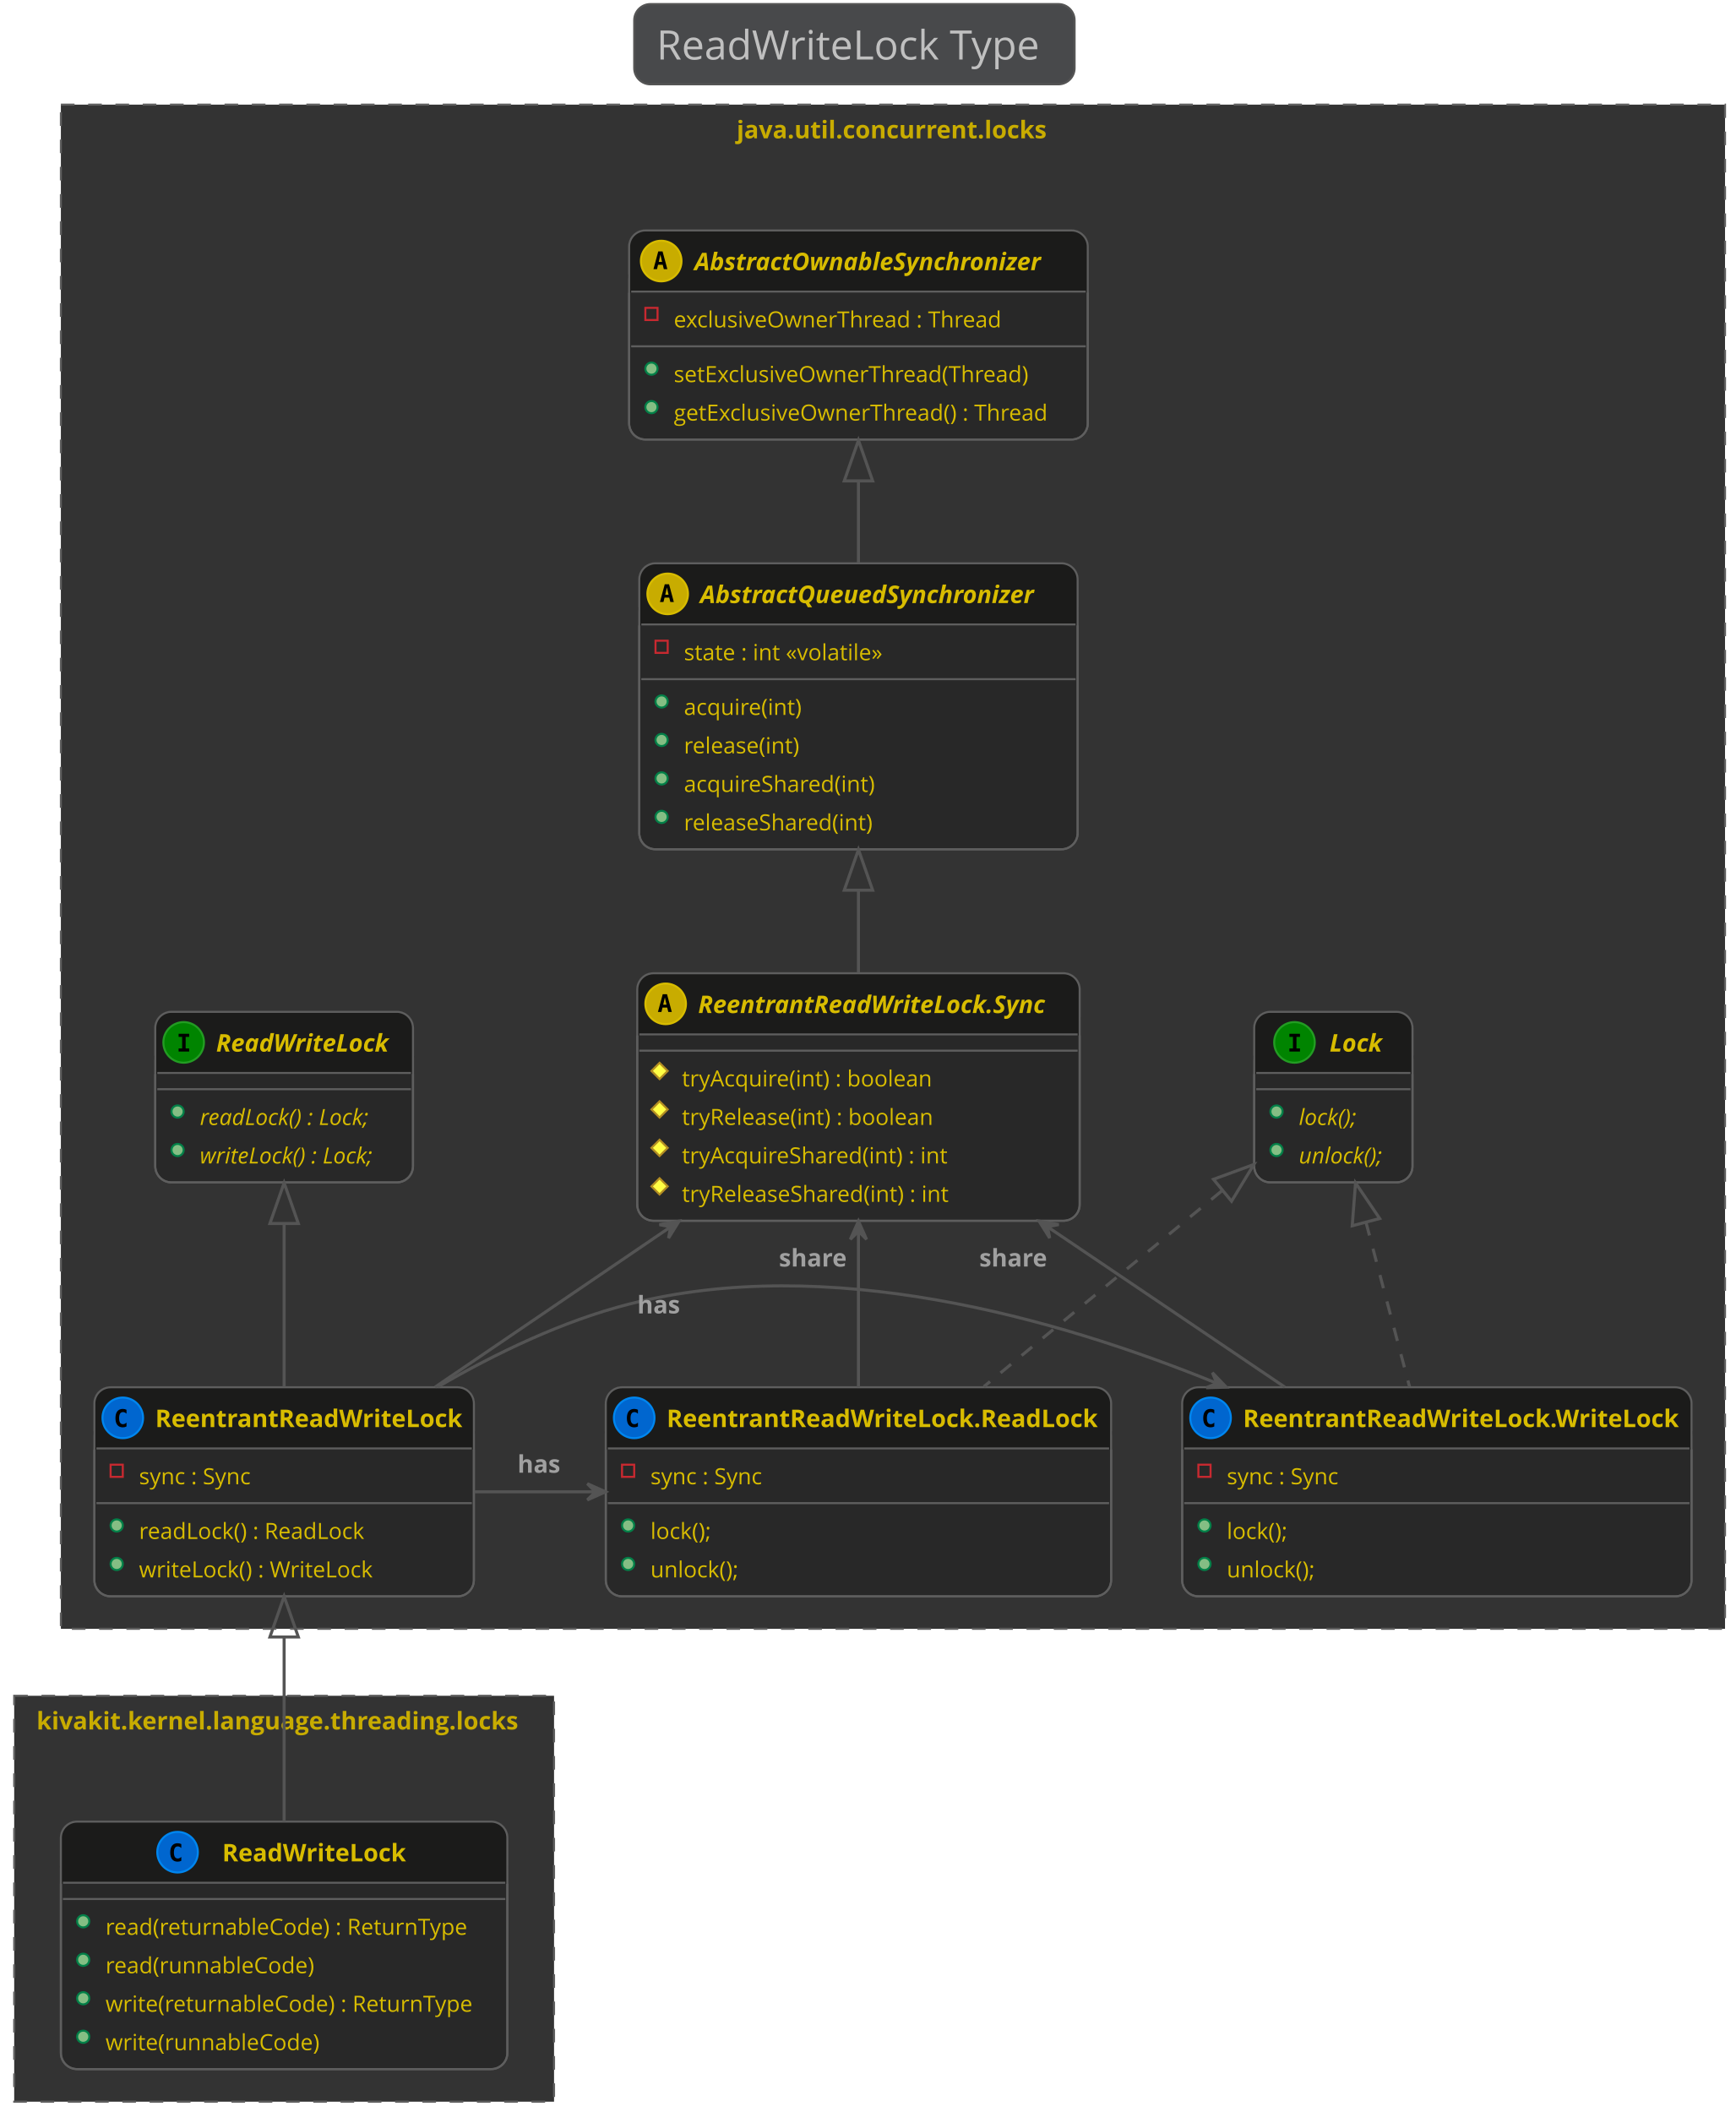
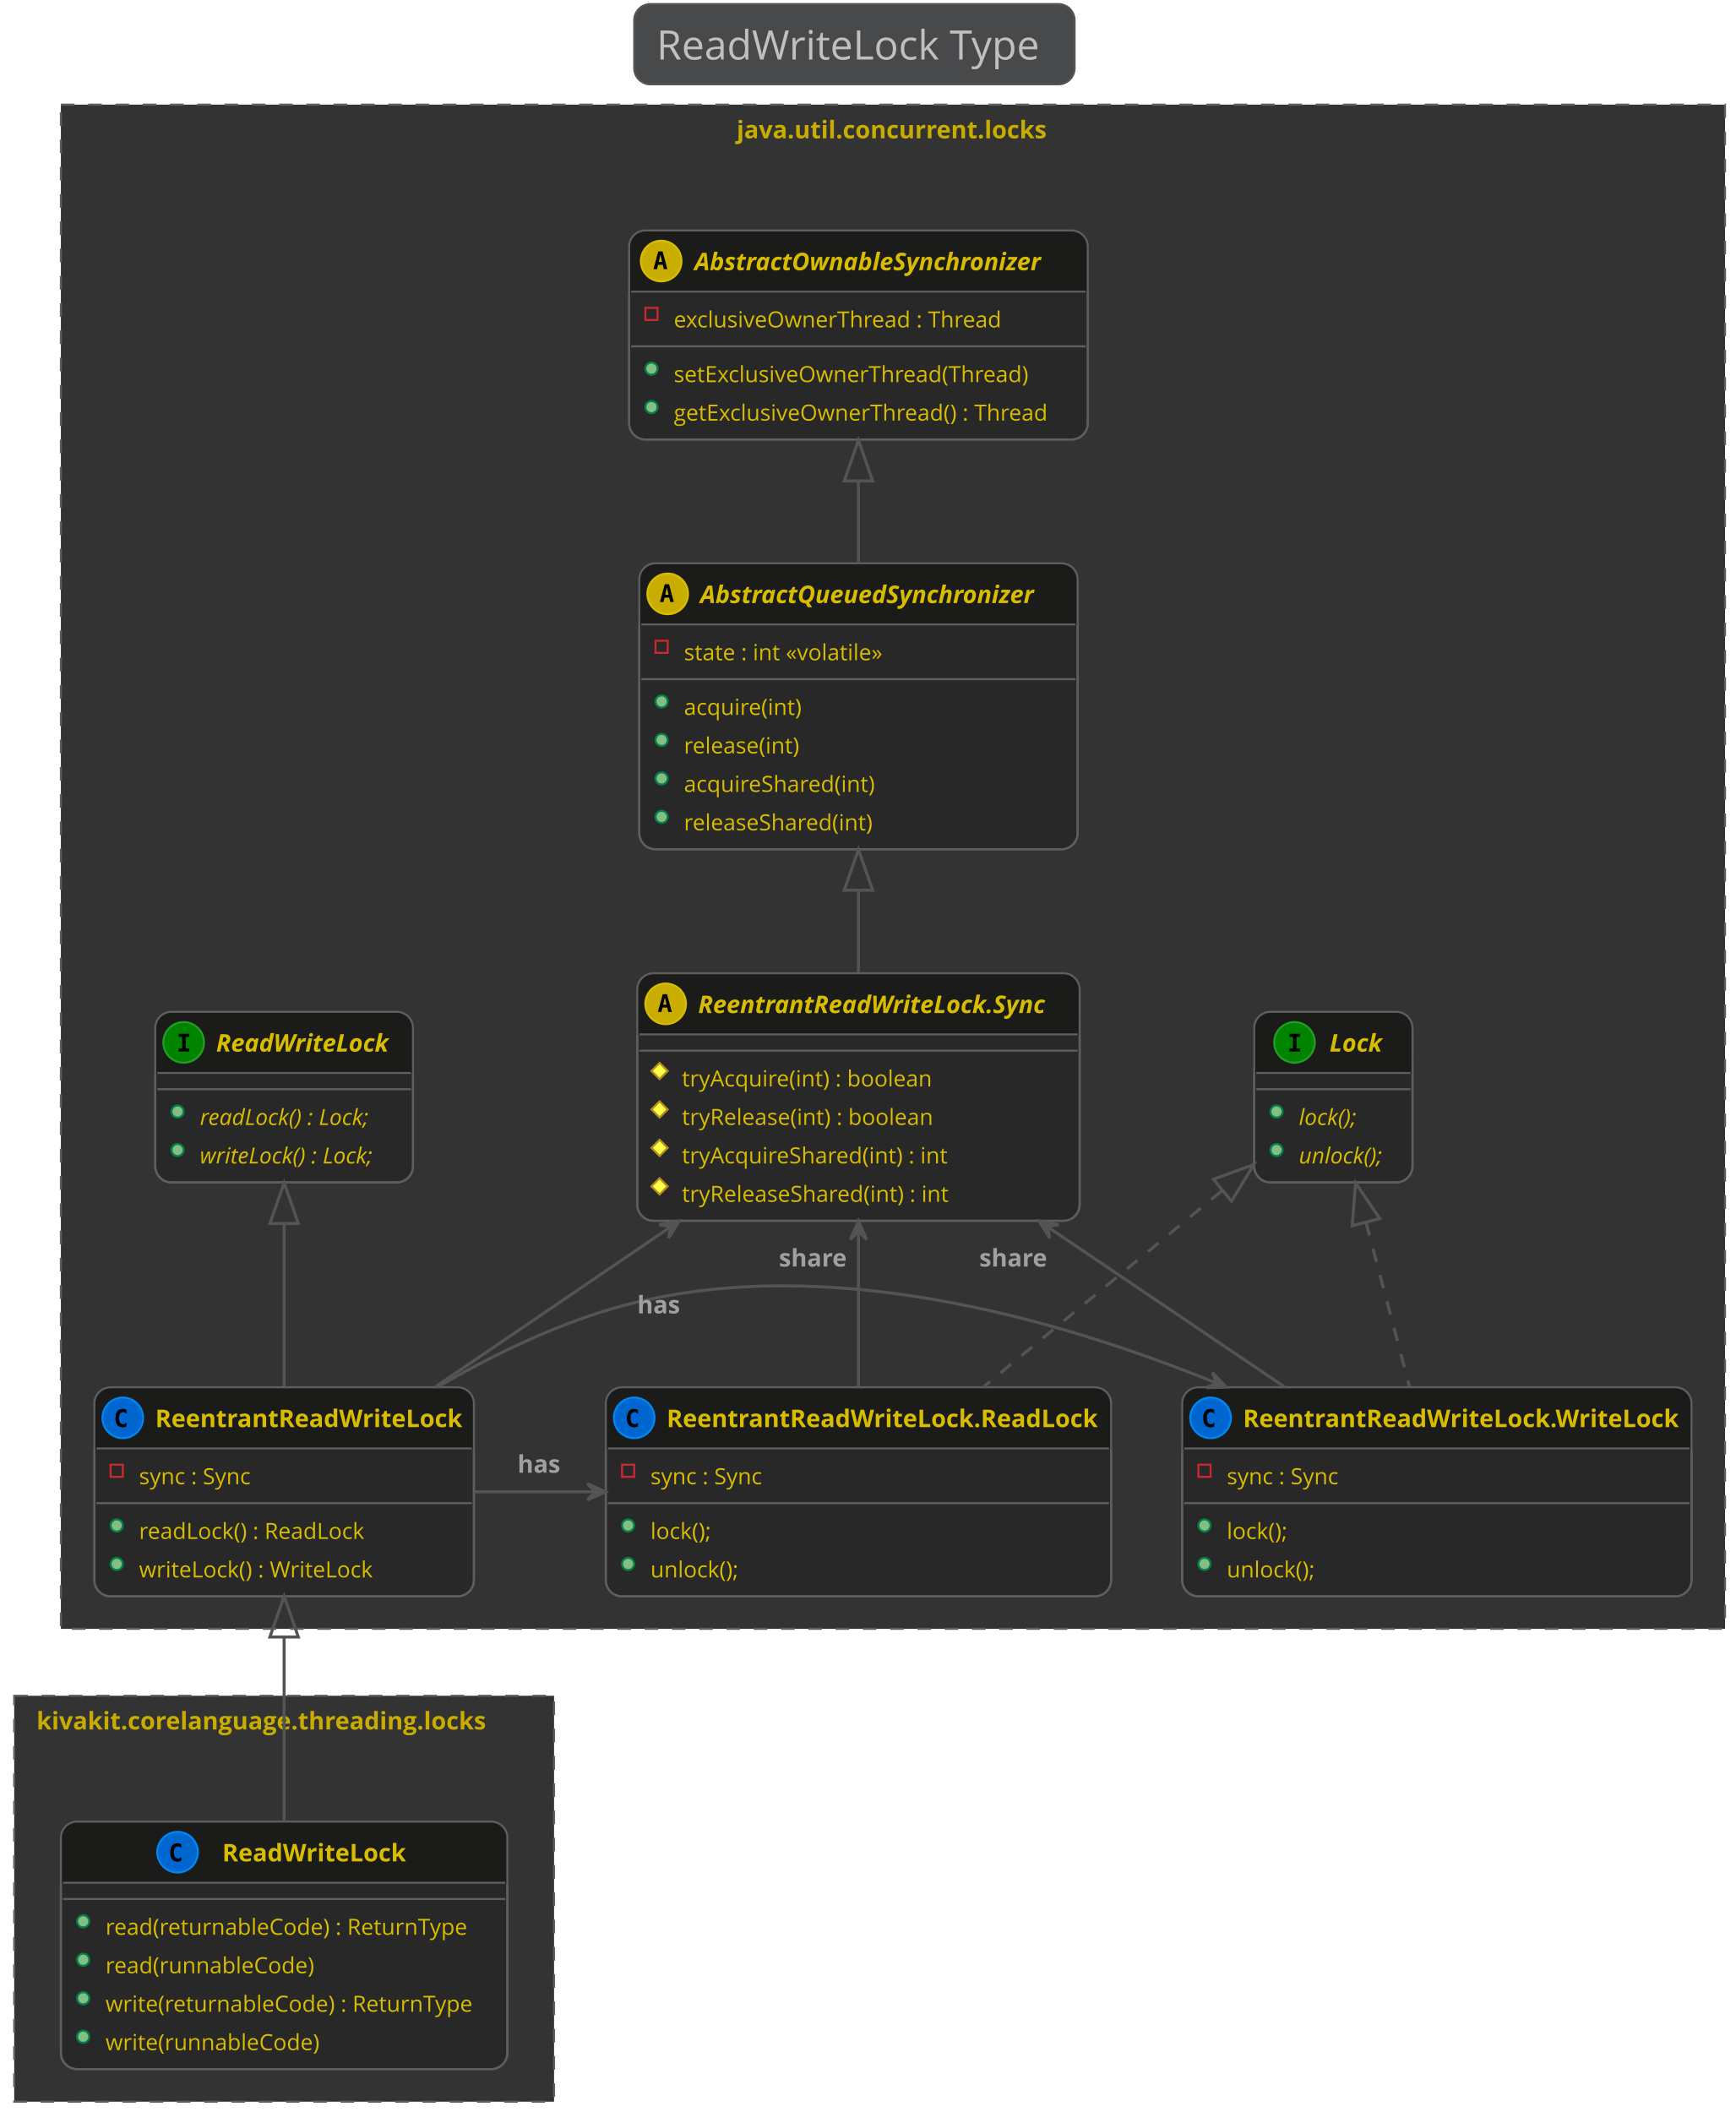
<svg xmlns="http://www.w3.org/2000/svg" contentScriptType="application/ecmascript" contentStyleType="text/css" height="1084.375px" preserveAspectRatio="none" style="width:891px;height:1084px;background:#333333;" version="1.1" viewBox="0 0 891 1084" width="891.667px" zoomAndPan="magnify">
  <defs />
  <g>
    <rect fill="#48494B" height="41.203" rx="8.333" ry="8.333" style="stroke:#545454;stroke-width:1.042;" width="226.042" x="325.521" y="2.083" />
    <text fill="#C0C0C0" font-family="Open Sans,Avenir,Nunito,Arial,Helvetica,SansSerif" font-size="20.833" lengthAdjust="spacing" textLength="203.125" x="336.979" y="30.558">ReadWriteLock Type</text>
    <rect fill="#333333" height="782.292" style="stroke:#5E5E5E;stroke-width:1.042;stroke-dasharray:7.0,7.0;" width="854.167" x="31.25" y="53.703" />
    <text fill="#C8AC00" font-family="Open Sans,Avenir,Nunito,Arial,Helvetica,SansSerif" font-size="12.5" font-weight="bold" lengthAdjust="spacing" textLength="160.417" x="378.125" y="70.996">java.util.concurrent.locks</text>
    <rect fill="#333333" height="208.333" style="stroke:#5E5E5E;stroke-width:1.042;stroke-dasharray:7.0,7.0;" width="277.083" x="7.292" y="870.37" />
-     <text fill="#C8AC00" font-family="Open Sans,Avenir,Nunito,Arial,Helvetica,SansSerif" font-size="12.5" font-weight="bold" lengthAdjust="spacing" textLength="254.167" x="18.75" y="887.663">kivakit.kernel.language.threading.locks</text>
+     <text fill="#C8AC00" font-family="Open Sans,Avenir,Nunito,Arial,Helvetica,SansSerif" font-size="12.5" font-weight="bold" lengthAdjust="spacing" textLength="254.167" x="18.75" y="887.663">kivakit.corelanguage.threading.locks</text>
    <rect codeLine="8" fill="#282828" height="107.29" id="AbstractOwnableSynchronizer" rx="8.333" ry="8.333" style="stroke:#5E5E5E;stroke-width:1.042;" width="235.417" x="322.917" y="118.286" />
    <rect fill="#1B1B1A" height="31.388" rx="8.333" ry="8.333" style="stroke:#1B1B1A;stroke-width:1.042;" width="235.417" x="322.917" y="118.286" />
    <rect fill="#1B1B1A" height="8.333" style="stroke:#1B1B1A;stroke-width:1.042;" width="235.417" x="322.917" y="141.341" />
    <rect codeLine="8" fill="none" height="107.29" id="AbstractOwnableSynchronizer" rx="8.333" ry="8.333" style="stroke:#5E5E5E;stroke-width:1.042;" width="235.417" x="322.917" y="118.286" />
    <ellipse cx="339.375" cy="133.98" fill="#C8AC00" rx="10.417" ry="10.417" style="stroke:#D8BC00;stroke-width:1.042;" />
    <path d="M338.968,130.682 L338.12,134.412 L339.823,134.412 Z M337.87,129.034 L340.073,129.034 L342.533,138.147 L340.732,138.147 L340.171,135.895 L337.76,135.895 L337.21,138.147 L335.41,138.147 Z " fill="#000000" />
    <text fill="#D8BC00" font-family="Open Sans,Avenir,Nunito,Arial,Helvetica,SansSerif" font-size="12.5" font-style="italic" font-weight="bold" lengthAdjust="spacing" textLength="193.75" x="356.458" y="138.704">AbstractOwnableSynchronizer</text>
    <line style="stroke:#5E5E5E;stroke-width:1.042;" x1="323.958" x2="557.292" y1="149.674" y2="149.674" />
    <rect fill="none" height="6.25" style="stroke:#C82930;stroke-width:1.042;" width="6.25" x="331.25" y="158.008" />
    <text fill="#D8BC00" font-family="Open Sans,Avenir,Nunito,Arial,Helvetica,SansSerif" font-size="11.458" lengthAdjust="spacing" textLength="177.083" x="345.833" y="168.044">exclusiveOwnerThread : Thread</text>
    <line style="stroke:#5E5E5E;stroke-width:1.042;" x1="323.958" x2="557.292" y1="177.753" y2="177.753" />
    <ellipse cx="334.375" cy="189.211" fill="#84BE84" rx="3.125" ry="3.125" style="stroke:#038048;stroke-width:1.042;" />
    <text fill="#D8BC00" font-family="Open Sans,Avenir,Nunito,Arial,Helvetica,SansSerif" font-size="11.458" lengthAdjust="spacing" textLength="192.708" x="345.833" y="196.122">setExclusiveOwnerThread(Thread)</text>
    <ellipse cx="334.375" cy="208.956" fill="#84BE84" rx="3.125" ry="3.125" style="stroke:#038048;stroke-width:1.042;" />
    <text fill="#D8BC00" font-family="Open Sans,Avenir,Nunito,Arial,Helvetica,SansSerif" font-size="11.458" lengthAdjust="spacing" textLength="203.125" x="345.833" y="215.867">getExclusiveOwnerThread() : Thread</text>
    <rect codeLine="14" fill="#282828" height="146.779" id="AbstractQueuedSynchronizer" rx="8.333" ry="8.333" style="stroke:#5E5E5E;stroke-width:1.042;" width="225" x="328.125" y="289.12" />
    <rect fill="#1B1B1A" height="31.388" rx="8.333" ry="8.333" style="stroke:#1B1B1A;stroke-width:1.042;" width="225" x="328.125" y="289.12" />
    <rect fill="#1B1B1A" height="8.333" style="stroke:#1B1B1A;stroke-width:1.042;" width="225" x="328.125" y="312.175" />
    <rect codeLine="14" fill="none" height="146.779" id="AbstractQueuedSynchronizer" rx="8.333" ry="8.333" style="stroke:#5E5E5E;stroke-width:1.042;" width="225" x="328.125" y="289.12" />
    <ellipse cx="342.708" cy="304.814" fill="#C8AC00" rx="10.417" ry="10.417" style="stroke:#D8BC00;stroke-width:1.042;" />
    <path d="M342.301,301.516 L341.453,305.245 L343.156,305.245 Z M341.203,299.868 L343.406,299.868 L345.866,308.98 L344.065,308.98 L343.504,306.728 L341.093,306.728 L340.544,308.98 L338.743,308.98 Z " fill="#000000" />
    <text fill="#D8BC00" font-family="Open Sans,Avenir,Nunito,Arial,Helvetica,SansSerif" font-size="12.5" font-style="italic" font-weight="bold" lengthAdjust="spacing" textLength="187.5" x="359.375" y="309.538">AbstractQueuedSynchronizer</text>
    <line style="stroke:#5E5E5E;stroke-width:1.042;" x1="329.167" x2="552.083" y1="320.508" y2="320.508" />
    <rect fill="none" height="6.25" style="stroke:#C82930;stroke-width:1.042;" width="6.25" x="336.458" y="328.841" />
    <text fill="#D8BC00" font-family="Open Sans,Avenir,Nunito,Arial,Helvetica,SansSerif" font-size="11.458" lengthAdjust="spacing" textLength="106.25" x="351.042" y="338.877">state : int «volatile»</text>
    <line style="stroke:#5E5E5E;stroke-width:1.042;" x1="329.167" x2="552.083" y1="348.586" y2="348.586" />
    <ellipse cx="339.583" cy="360.044" fill="#84BE84" rx="3.125" ry="3.125" style="stroke:#038048;stroke-width:1.042;" />
    <text fill="#D8BC00" font-family="Open Sans,Avenir,Nunito,Arial,Helvetica,SansSerif" font-size="11.458" lengthAdjust="spacing" textLength="64.583" x="351.042" y="366.956">acquire(int)</text>
    <ellipse cx="339.583" cy="379.789" fill="#84BE84" rx="3.125" ry="3.125" style="stroke:#038048;stroke-width:1.042;" />
    <text fill="#D8BC00" font-family="Open Sans,Avenir,Nunito,Arial,Helvetica,SansSerif" font-size="11.458" lengthAdjust="spacing" textLength="62.5" x="351.042" y="386.7">release(int)</text>
    <ellipse cx="339.583" cy="399.534" fill="#84BE84" rx="3.125" ry="3.125" style="stroke:#038048;stroke-width:1.042;" />
    <text fill="#D8BC00" font-family="Open Sans,Avenir,Nunito,Arial,Helvetica,SansSerif" font-size="11.458" lengthAdjust="spacing" textLength="103.125" x="351.042" y="406.445">acquireShared(int)</text>
    <ellipse cx="339.583" cy="419.279" fill="#84BE84" rx="3.125" ry="3.125" style="stroke:#038048;stroke-width:1.042;" />
    <text fill="#D8BC00" font-family="Open Sans,Avenir,Nunito,Arial,Helvetica,SansSerif" font-size="11.458" lengthAdjust="spacing" textLength="101.042" x="351.042" y="426.19">releaseShared(int)</text>
    <rect codeLine="24" fill="#282828" height="87.545" id="Lock" rx="8.333" ry="8.333" style="stroke:#5E5E5E;stroke-width:1.042;" width="81.25" x="643.75" y="519.328" />
    <rect fill="#1B1B1A" height="31.388" rx="8.333" ry="8.333" style="stroke:#1B1B1A;stroke-width:1.042;" width="81.25" x="643.75" y="519.328" />
    <rect fill="#1B1B1A" height="8.333" style="stroke:#1B1B1A;stroke-width:1.042;" width="81.25" x="643.75" y="542.383" />
    <rect codeLine="24" fill="none" height="87.545" id="Lock" rx="8.333" ry="8.333" style="stroke:#5E5E5E;stroke-width:1.042;" width="81.25" x="643.75" y="519.328" />
    <ellipse cx="664.427" cy="535.022" fill="#008400" rx="10.417" ry="10.417" style="stroke:#239C23;stroke-width:1.042;" />
    <path d="M661.831,532.184 L661.831,530.597 L667.257,530.597 L667.257,532.184 L665.444,532.184 L665.444,538.123 L667.257,538.123 L667.257,539.71 L661.831,539.71 L661.831,538.123 L663.644,538.123 L663.644,532.184 Z " fill="#000000" />
    <text fill="#D8BC00" font-family="Open Sans,Avenir,Nunito,Arial,Helvetica,SansSerif" font-size="12.5" font-style="italic" font-weight="bold" lengthAdjust="spacing" textLength="30.208" x="682.448" y="539.746">Lock</text>
    <line style="stroke:#5E5E5E;stroke-width:1.042;" x1="644.792" x2="723.958" y1="550.716" y2="550.716" />
    <line style="stroke:#5E5E5E;stroke-width:1.042;" x1="644.792" x2="723.958" y1="559.049" y2="559.049" />
    <ellipse cx="655.208" cy="570.508" fill="#84BE84" rx="3.125" ry="3.125" style="stroke:#038048;stroke-width:1.042;" />
    <text fill="#D8BC00" font-family="Open Sans,Avenir,Nunito,Arial,Helvetica,SansSerif" font-size="11.458" font-style="italic" lengthAdjust="spacing" textLength="34.375" x="666.667" y="577.419">lock();</text>
    <ellipse cx="655.208" cy="590.253" fill="#84BE84" rx="3.125" ry="3.125" style="stroke:#038048;stroke-width:1.042;" />
    <text fill="#D8BC00" font-family="Open Sans,Avenir,Nunito,Arial,Helvetica,SansSerif" font-size="11.458" font-style="italic" lengthAdjust="spacing" textLength="48.958" x="666.667" y="597.164">unlock();</text>
    <rect codeLine="29" fill="#282828" height="127.034" id="Sync" rx="8.333" ry="8.333" style="stroke:#5E5E5E;stroke-width:1.042;" width="227.083" x="327.083" y="499.536" />
    <rect fill="#1B1B1A" height="31.388" rx="8.333" ry="8.333" style="stroke:#1B1B1A;stroke-width:1.042;" width="227.083" x="327.083" y="499.536" />
    <rect fill="#1B1B1A" height="8.333" style="stroke:#1B1B1A;stroke-width:1.042;" width="227.083" x="327.083" y="522.591" />
    <rect codeLine="29" fill="none" height="127.034" id="Sync" rx="8.333" ry="8.333" style="stroke:#5E5E5E;stroke-width:1.042;" width="227.083" x="327.083" y="499.536" />
    <ellipse cx="341.667" cy="515.23" fill="#C8AC00" rx="10.417" ry="10.417" style="stroke:#D8BC00;stroke-width:1.042;" />
    <path d="M341.26,511.932 L340.411,515.662 L342.114,515.662 Z M340.161,510.284 L342.365,510.284 L344.824,519.397 L343.024,519.397 L342.462,517.145 L340.051,517.145 L339.502,519.397 L337.701,519.397 Z " fill="#000000" />
    <text fill="#D8BC00" font-family="Open Sans,Avenir,Nunito,Arial,Helvetica,SansSerif" font-size="12.5" font-style="italic" font-weight="bold" lengthAdjust="spacing" textLength="189.583" x="358.333" y="519.954">ReentrantReadWriteLock.Sync</text>
    <line style="stroke:#5E5E5E;stroke-width:1.042;" x1="328.125" x2="553.125" y1="530.924" y2="530.924" />
    <line style="stroke:#5E5E5E;stroke-width:1.042;" x1="328.125" x2="553.125" y1="539.258" y2="539.258" />
    <polygon fill="#FFFF44" points="338.542,545.508,342.708,549.674,338.542,553.841,334.375,549.674" style="stroke:#B38D22;stroke-width:1.042;" />
    <text fill="#D8BC00" font-family="Open Sans,Avenir,Nunito,Arial,Helvetica,SansSerif" font-size="11.458" lengthAdjust="spacing" textLength="136.458" x="350" y="557.627">tryAcquire(int) : boolean</text>
    <polygon fill="#FFFF44" points="338.542,565.253,342.708,569.419,338.542,573.586,334.375,569.419" style="stroke:#B38D22;stroke-width:1.042;" />
    <text fill="#D8BC00" font-family="Open Sans,Avenir,Nunito,Arial,Helvetica,SansSerif" font-size="11.458" lengthAdjust="spacing" textLength="134.375" x="350" y="577.372">tryRelease(int) : boolean</text>
    <polygon fill="#FFFF44" points="338.542,584.998,342.708,589.164,338.542,593.331,334.375,589.164" style="stroke:#B38D22;stroke-width:1.042;" />
    <text fill="#D8BC00" font-family="Open Sans,Avenir,Nunito,Arial,Helvetica,SansSerif" font-size="11.458" lengthAdjust="spacing" textLength="144.792" x="350" y="597.117">tryAcquireShared(int) : int</text>
    <polygon fill="#FFFF44" points="338.542,604.742,342.708,608.909,338.542,613.076,334.375,608.909" style="stroke:#B38D22;stroke-width:1.042;" />
    <text fill="#D8BC00" font-family="Open Sans,Avenir,Nunito,Arial,Helvetica,SansSerif" font-size="11.458" lengthAdjust="spacing" textLength="142.708" x="350" y="616.862">tryReleaseShared(int) : int</text>
    <rect codeLine="36" fill="#282828" height="107.29" id="ReadLock" rx="8.333" ry="8.333" style="stroke:#5E5E5E;stroke-width:1.042;" width="259.375" x="310.938" y="712.036" />
    <rect fill="#1B1B1A" height="31.388" rx="8.333" ry="8.333" style="stroke:#1B1B1A;stroke-width:1.042;" width="259.375" x="310.938" y="712.036" />
    <rect fill="#1B1B1A" height="8.333" style="stroke:#1B1B1A;stroke-width:1.042;" width="259.375" x="310.938" y="735.091" />
    <rect codeLine="36" fill="none" height="107.29" id="ReadLock" rx="8.333" ry="8.333" style="stroke:#5E5E5E;stroke-width:1.042;" width="259.375" x="310.938" y="712.036" />
    <ellipse cx="325.521" cy="727.73" fill="#0066CF" rx="10.417" ry="10.417" style="stroke:#0086EF;stroke-width:1.042;" />
    <path d="M327.431,732.155 Q327.004,732.375 326.534,732.485 Q326.064,732.595 325.545,732.595 Q323.702,732.595 322.731,731.38 Q321.761,730.166 321.761,727.871 Q321.761,725.57 322.731,724.355 Q323.702,723.14 325.545,723.14 Q326.064,723.14 326.54,723.25 Q327.016,723.36 327.431,723.58 L327.431,725.582 Q326.967,725.155 326.531,724.956 Q326.095,724.758 325.631,724.758 Q324.642,724.758 324.138,725.542 Q323.635,726.327 323.635,727.871 Q323.635,729.409 324.138,730.193 Q324.642,730.977 325.631,730.977 Q326.095,730.977 326.531,730.779 Q326.967,730.581 327.431,730.153 Z " fill="#000000" />
    <text fill="#D8BC00" font-family="Open Sans,Avenir,Nunito,Arial,Helvetica,SansSerif" font-size="12.5" font-weight="bold" lengthAdjust="spacing" textLength="221.875" x="342.188" y="732.454">ReentrantReadWriteLock.ReadLock</text>
    <line style="stroke:#5E5E5E;stroke-width:1.042;" x1="311.979" x2="569.271" y1="743.424" y2="743.424" />
    <rect fill="none" height="6.25" style="stroke:#C82930;stroke-width:1.042;" width="6.25" x="319.271" y="751.758" />
    <text fill="#D8BC00" font-family="Open Sans,Avenir,Nunito,Arial,Helvetica,SansSerif" font-size="11.458" lengthAdjust="spacing" textLength="61.458" x="333.854" y="761.794">sync : Sync</text>
    <line style="stroke:#5E5E5E;stroke-width:1.042;" x1="311.979" x2="569.271" y1="771.503" y2="771.503" />
    <ellipse cx="322.396" cy="782.961" fill="#84BE84" rx="3.125" ry="3.125" style="stroke:#038048;stroke-width:1.042;" />
    <text fill="#D8BC00" font-family="Open Sans,Avenir,Nunito,Arial,Helvetica,SansSerif" font-size="11.458" lengthAdjust="spacing" textLength="34.375" x="333.854" y="789.872">lock();</text>
    <ellipse cx="322.396" cy="802.706" fill="#84BE84" rx="3.125" ry="3.125" style="stroke:#038048;stroke-width:1.042;" />
    <text fill="#D8BC00" font-family="Open Sans,Avenir,Nunito,Arial,Helvetica,SansSerif" font-size="11.458" lengthAdjust="spacing" textLength="48.958" x="333.854" y="809.617">unlock();</text>
    <rect codeLine="42" fill="#282828" height="107.29" id="WriteLock" rx="8.333" ry="8.333" style="stroke:#5E5E5E;stroke-width:1.042;" width="261.458" x="606.771" y="712.036" />
    <rect fill="#1B1B1A" height="31.388" rx="8.333" ry="8.333" style="stroke:#1B1B1A;stroke-width:1.042;" width="261.458" x="606.771" y="712.036" />
    <rect fill="#1B1B1A" height="8.333" style="stroke:#1B1B1A;stroke-width:1.042;" width="261.458" x="606.771" y="735.091" />
    <rect codeLine="42" fill="none" height="107.29" id="WriteLock" rx="8.333" ry="8.333" style="stroke:#5E5E5E;stroke-width:1.042;" width="261.458" x="606.771" y="712.036" />
    <ellipse cx="621.354" cy="727.73" fill="#0066CF" rx="10.417" ry="10.417" style="stroke:#0086EF;stroke-width:1.042;" />
    <path d="M623.265,732.155 Q622.837,732.375 622.367,732.485 Q621.897,732.595 621.379,732.595 Q619.535,732.595 618.565,731.38 Q617.594,730.166 617.594,727.871 Q617.594,725.57 618.565,724.355 Q619.535,723.14 621.379,723.14 Q621.897,723.14 622.374,723.25 Q622.85,723.36 623.265,723.58 L623.265,725.582 Q622.801,725.155 622.364,724.956 Q621.928,724.758 621.464,724.758 Q620.475,724.758 619.972,725.542 Q619.468,726.327 619.468,727.871 Q619.468,729.409 619.972,730.193 Q620.475,730.977 621.464,730.977 Q621.928,730.977 622.364,730.779 Q622.801,730.581 623.265,730.153 Z " fill="#000000" />
    <text fill="#D8BC00" font-family="Open Sans,Avenir,Nunito,Arial,Helvetica,SansSerif" font-size="12.5" font-weight="bold" lengthAdjust="spacing" textLength="223.958" x="638.021" y="732.454">ReentrantReadWriteLock.WriteLock</text>
    <line style="stroke:#5E5E5E;stroke-width:1.042;" x1="607.812" x2="867.188" y1="743.424" y2="743.424" />
    <rect fill="none" height="6.25" style="stroke:#C82930;stroke-width:1.042;" width="6.25" x="615.104" y="751.758" />
    <text fill="#D8BC00" font-family="Open Sans,Avenir,Nunito,Arial,Helvetica,SansSerif" font-size="11.458" lengthAdjust="spacing" textLength="61.458" x="629.688" y="761.794">sync : Sync</text>
    <line style="stroke:#5E5E5E;stroke-width:1.042;" x1="607.812" x2="867.188" y1="771.503" y2="771.503" />
    <ellipse cx="618.229" cy="782.961" fill="#84BE84" rx="3.125" ry="3.125" style="stroke:#038048;stroke-width:1.042;" />
    <text fill="#D8BC00" font-family="Open Sans,Avenir,Nunito,Arial,Helvetica,SansSerif" font-size="11.458" lengthAdjust="spacing" textLength="34.375" x="629.688" y="789.872">lock();</text>
    <ellipse cx="618.229" cy="802.706" fill="#84BE84" rx="3.125" ry="3.125" style="stroke:#038048;stroke-width:1.042;" />
    <text fill="#D8BC00" font-family="Open Sans,Avenir,Nunito,Arial,Helvetica,SansSerif" font-size="11.458" lengthAdjust="spacing" textLength="48.958" x="629.688" y="809.617">unlock();</text>
    <rect codeLine="65" fill="#282828" height="107.29" id="ReentrantReadWriteLock" rx="8.333" ry="8.333" style="stroke:#5E5E5E;stroke-width:1.042;" width="194.792" x="48.438" y="712.036" />
    <rect fill="#1B1B1A" height="31.388" rx="8.333" ry="8.333" style="stroke:#1B1B1A;stroke-width:1.042;" width="194.792" x="48.438" y="712.036" />
    <rect fill="#1B1B1A" height="8.333" style="stroke:#1B1B1A;stroke-width:1.042;" width="194.792" x="48.438" y="735.091" />
    <rect codeLine="65" fill="none" height="107.29" id="ReentrantReadWriteLock" rx="8.333" ry="8.333" style="stroke:#5E5E5E;stroke-width:1.042;" width="194.792" x="48.438" y="712.036" />
    <ellipse cx="63.021" cy="727.73" fill="#0066CF" rx="10.417" ry="10.417" style="stroke:#0086EF;stroke-width:1.042;" />
    <path d="M64.931,732.155 Q64.504,732.375 64.034,732.485 Q63.564,732.595 63.045,732.595 Q61.202,732.595 60.231,731.38 Q59.261,730.166 59.261,727.871 Q59.261,725.57 60.231,724.355 Q61.202,723.14 63.045,723.14 Q63.564,723.14 64.04,723.25 Q64.516,723.36 64.931,723.58 L64.931,725.582 Q64.467,725.155 64.031,724.956 Q63.595,724.758 63.131,724.758 Q62.142,724.758 61.638,725.542 Q61.135,726.327 61.135,727.871 Q61.135,729.409 61.638,730.193 Q62.142,730.977 63.131,730.977 Q63.595,730.977 64.031,730.779 Q64.467,730.581 64.931,730.153 Z " fill="#000000" />
    <text fill="#D8BC00" font-family="Open Sans,Avenir,Nunito,Arial,Helvetica,SansSerif" font-size="12.5" font-weight="bold" lengthAdjust="spacing" textLength="157.292" x="79.688" y="732.454">ReentrantReadWriteLock</text>
    <line style="stroke:#5E5E5E;stroke-width:1.042;" x1="49.479" x2="242.188" y1="743.424" y2="743.424" />
    <rect fill="none" height="6.25" style="stroke:#C82930;stroke-width:1.042;" width="6.25" x="56.771" y="751.758" />
    <text fill="#D8BC00" font-family="Open Sans,Avenir,Nunito,Arial,Helvetica,SansSerif" font-size="11.458" lengthAdjust="spacing" textLength="61.458" x="71.354" y="761.794">sync : Sync</text>
    <line style="stroke:#5E5E5E;stroke-width:1.042;" x1="49.479" x2="242.188" y1="771.503" y2="771.503" />
    <ellipse cx="59.896" cy="782.961" fill="#84BE84" rx="3.125" ry="3.125" style="stroke:#038048;stroke-width:1.042;" />
    <text fill="#D8BC00" font-family="Open Sans,Avenir,Nunito,Arial,Helvetica,SansSerif" font-size="11.458" lengthAdjust="spacing" textLength="121.875" x="71.354" y="789.872">readLock() : ReadLock</text>
    <ellipse cx="59.896" cy="802.706" fill="#84BE84" rx="3.125" ry="3.125" style="stroke:#038048;stroke-width:1.042;" />
    <text fill="#D8BC00" font-family="Open Sans,Avenir,Nunito,Arial,Helvetica,SansSerif" font-size="11.458" lengthAdjust="spacing" textLength="125" x="71.354" y="809.617">writeLock() : WriteLock</text>
    <rect codeLine="60" fill="#282828" height="87.545" id="ReadWriteLock" rx="8.333" ry="8.333" style="stroke:#5E5E5E;stroke-width:1.042;" width="132.292" x="79.688" y="519.328" />
    <rect fill="#1B1B1A" height="31.388" rx="8.333" ry="8.333" style="stroke:#1B1B1A;stroke-width:1.042;" width="132.292" x="79.688" y="519.328" />
    <rect fill="#1B1B1A" height="8.333" style="stroke:#1B1B1A;stroke-width:1.042;" width="132.292" x="79.688" y="542.383" />
    <rect codeLine="60" fill="none" height="87.545" id="ReadWriteLock" rx="8.333" ry="8.333" style="stroke:#5E5E5E;stroke-width:1.042;" width="132.292" x="79.688" y="519.328" />
    <ellipse cx="94.271" cy="535.022" fill="#008400" rx="10.417" ry="10.417" style="stroke:#239C23;stroke-width:1.042;" />
    <path d="M91.675,532.184 L91.675,530.597 L97.101,530.597 L97.101,532.184 L95.288,532.184 L95.288,538.123 L97.101,538.123 L97.101,539.71 L91.675,539.71 L91.675,538.123 L93.487,538.123 L93.487,532.184 Z " fill="#000000" />
    <text fill="#D8BC00" font-family="Open Sans,Avenir,Nunito,Arial,Helvetica,SansSerif" font-size="12.5" font-style="italic" font-weight="bold" lengthAdjust="spacing" textLength="94.792" x="110.938" y="539.746">ReadWriteLock</text>
    <line style="stroke:#5E5E5E;stroke-width:1.042;" x1="80.729" x2="210.938" y1="550.716" y2="550.716" />
    <line style="stroke:#5E5E5E;stroke-width:1.042;" x1="80.729" x2="210.938" y1="559.049" y2="559.049" />
    <ellipse cx="91.146" cy="570.508" fill="#84BE84" rx="3.125" ry="3.125" style="stroke:#038048;stroke-width:1.042;" />
    <text fill="#D8BC00" font-family="Open Sans,Avenir,Nunito,Arial,Helvetica,SansSerif" font-size="11.458" font-style="italic" lengthAdjust="spacing" textLength="97.917" x="102.604" y="577.419">readLock() : Lock;</text>
    <ellipse cx="91.146" cy="590.253" fill="#84BE84" rx="3.125" ry="3.125" style="stroke:#038048;stroke-width:1.042;" />
    <text fill="#D8BC00" font-family="Open Sans,Avenir,Nunito,Arial,Helvetica,SansSerif" font-size="11.458" font-style="italic" lengthAdjust="spacing" textLength="100" x="102.604" y="597.164">writeLock() : Lock;</text>
    <rect codeLine="73" fill="#282828" height="127.034" id="KivakitLock" rx="8.333" ry="8.333" style="stroke:#5E5E5E;stroke-width:1.042;" width="229.167" x="31.25" y="934.953" />
    <rect fill="#1B1B1A" height="31.388" rx="8.333" ry="8.333" style="stroke:#1B1B1A;stroke-width:1.042;" width="229.167" x="31.25" y="934.953" />
    <rect fill="#1B1B1A" height="8.333" style="stroke:#1B1B1A;stroke-width:1.042;" width="229.167" x="31.25" y="958.008" />
    <rect codeLine="73" fill="none" height="127.034" id="KivakitLock" rx="8.333" ry="8.333" style="stroke:#5E5E5E;stroke-width:1.042;" width="229.167" x="31.25" y="934.953" />
    <ellipse cx="91.146" cy="950.647" fill="#0066CF" rx="10.417" ry="10.417" style="stroke:#0086EF;stroke-width:1.042;" />
    <path d="M93.056,955.072 Q92.629,955.292 92.159,955.402 Q91.689,955.511 91.17,955.511 Q89.327,955.511 88.356,954.297 Q87.386,953.082 87.386,950.787 Q87.386,948.486 88.356,947.272 Q89.327,946.057 91.17,946.057 Q91.689,946.057 92.165,946.167 Q92.641,946.277 93.056,946.497 L93.056,948.499 Q92.592,948.071 92.156,947.873 Q91.72,947.675 91.256,947.675 Q90.267,947.675 89.763,948.459 Q89.26,949.243 89.26,950.787 Q89.26,952.325 89.763,953.11 Q90.267,953.894 91.256,953.894 Q91.72,953.894 92.156,953.696 Q92.592,953.497 93.056,953.07 Z " fill="#000000" />
    <text fill="#D8BC00" font-family="Open Sans,Avenir,Nunito,Arial,Helvetica,SansSerif" font-size="12.5" font-weight="bold" lengthAdjust="spacing" textLength="94.792" x="114.062" y="955.371">ReadWriteLock</text>
    <line style="stroke:#5E5E5E;stroke-width:1.042;" x1="32.292" x2="259.375" y1="966.341" y2="966.341" />
    <line style="stroke:#5E5E5E;stroke-width:1.042;" x1="32.292" x2="259.375" y1="974.674" y2="974.674" />
    <ellipse cx="42.708" cy="986.133" fill="#84BE84" rx="3.125" ry="3.125" style="stroke:#038048;stroke-width:1.042;" />
    <text fill="#D8BC00" font-family="Open Sans,Avenir,Nunito,Arial,Helvetica,SansSerif" font-size="11.458" lengthAdjust="spacing" textLength="194.792" x="54.167" y="993.044">read(returnableCode) : ReturnType</text>
    <ellipse cx="42.708" cy="1005.878" fill="#84BE84" rx="3.125" ry="3.125" style="stroke:#038048;stroke-width:1.042;" />
    <text fill="#D8BC00" font-family="Open Sans,Avenir,Nunito,Arial,Helvetica,SansSerif" font-size="11.458" lengthAdjust="spacing" textLength="112.5" x="54.167" y="1012.789">read(runnableCode)</text>
    <ellipse cx="42.708" cy="1025.623" fill="#84BE84" rx="3.125" ry="3.125" style="stroke:#038048;stroke-width:1.042;" />
    <text fill="#D8BC00" font-family="Open Sans,Avenir,Nunito,Arial,Helvetica,SansSerif" font-size="11.458" lengthAdjust="spacing" textLength="196.875" x="54.167" y="1032.534">write(returnableCode) : ReturnType</text>
    <ellipse cx="42.708" cy="1045.367" fill="#84BE84" rx="3.125" ry="3.125" style="stroke:#038048;stroke-width:1.042;" />
    <text fill="#D8BC00" font-family="Open Sans,Avenir,Nunito,Arial,Helvetica,SansSerif" font-size="11.458" lengthAdjust="spacing" textLength="114.583" x="54.167" y="1052.279">write(runnableCode)</text>
    <path codeLine="22" d="M440.625,246.963 C440.625,260.734 440.625,275.109 440.625,288.849 " fill="none" id="AbstractOwnableSynchronizer-backto-AbstractQueuedSynchronizer" style="stroke:#545454;stroke-width:1.562;" />
    <polygon fill="none" points="433.333,246.828,440.625,225.994,447.917,246.828,433.333,246.828" style="stroke:#545454;stroke-width:1.562;" />
    <path codeLine="48" d="M627.083,611.255 C590.458,641.38 542.896,680.515 504.969,711.703 " fill="none" id="Lock-backto-ReadLock" style="stroke:#545454;stroke-width:1.562;stroke-dasharray:7.0,7.0;" />
    <polygon fill="none" points="622.854,605.286,643.573,597.682,632.125,616.547,622.854,605.286" style="stroke:#545454;stroke-width:1.562;" />
    <path codeLine="49" d="M701.125,627.349 C708.312,654.484 716.615,685.817 723.479,711.703 " fill="none" id="Lock-backto-WriteLock" style="stroke:#545454;stroke-width:1.562;stroke-dasharray:7.0,7.0;" />
    <polygon fill="none" points="694.062,629.14,695.771,607.14,708.156,625.411,694.062,629.14" style="stroke:#545454;stroke-width:1.562;" />
    <path codeLine="51" d="M440.625,632.245 C440.625,658.276 440.625,687.547 440.625,711.932 " fill="none" id="Sync-backto-ReadLock" style="stroke:#545454;stroke-width:1.562;" />
    <polygon fill="#545454" points="440.625,626.745,436.458,636.12,440.625,631.953,444.792,636.12,440.625,626.745" style="stroke:#545454;stroke-width:1.562;" />
    <text fill="#A0A0A0" font-family="Open Sans,Avenir,Nunito,Arial,Helvetica,SansSerif" font-size="12.5" font-weight="bold" lengthAdjust="spacing" textLength="35.417" x="399.805" y="650.067">share</text>
    <path codeLine="52" d="M538.115,629.963 C577.479,656.557 622.302,686.828 659.458,711.932 " fill="none" id="Sync-backto-WriteLock" style="stroke:#545454;stroke-width:1.562;" />
    <polygon fill="#545454" points="533.333,626.745,538.781,635.438,537.653,629.654,543.437,628.526,533.333,626.745" style="stroke:#545454;stroke-width:1.562;" />
    <text fill="#A0A0A0" font-family="Open Sans,Avenir,Nunito,Arial,Helvetica,SansSerif" font-size="12.5" font-weight="bold" lengthAdjust="spacing" textLength="35.417" x="502.653" y="650.067">share</text>
    <path codeLine="53" d="M440.625,457.359 C440.625,471.567 440.625,485.911 440.625,499.245 " fill="none" id="AbstractQueuedSynchronizer-backto-Sync" style="stroke:#545454;stroke-width:1.562;" />
    <polygon fill="none" points="433.333,456.911,440.625,436.078,447.917,456.911,433.333,456.911" style="stroke:#545454;stroke-width:1.562;" />
    <path codeLine="55" d="M224.74,711.817 C254.208,694.713 288.823,678.005 322.917,669.328 C424.552,643.463 540.917,675.89 624.438,709.932 " fill="none" id="ReentrantReadWriteLock-to-WriteLock" style="stroke:#545454;stroke-width:1.562;" />
    <polygon fill="#545454" points="629.396,711.963,622.305,704.549,624.578,709.985,619.141,712.258,629.396,711.963" style="stroke:#545454;stroke-width:1.562;" />
    <text fill="#A0A0A0" font-family="Open Sans,Avenir,Nunito,Arial,Helvetica,SansSerif" font-size="12.5" font-weight="bold" lengthAdjust="spacing" textLength="22.917" x="327.083" y="674.121">has</text>
    <path codeLine="56" d="M243.583,765.682 C263.438,765.682 284.656,765.682 305.542,765.682 " fill="none" id="ReentrantReadWriteLock-to-ReadLock" style="stroke:#545454;stroke-width:1.562;" />
    <polygon fill="#545454" points="310.833,765.682,301.458,761.515,305.625,765.682,301.458,769.849,310.833,765.682" style="stroke:#545454;stroke-width:1.562;" />
    <text fill="#A0A0A0" font-family="Open Sans,Avenir,Nunito,Arial,Helvetica,SansSerif" font-size="12.5" font-weight="bold" lengthAdjust="spacing" textLength="22.917" x="265.625" y="755.892">has</text>
    <path codeLine="57" d="M343.823,629.963 C304.729,656.557 260.229,686.828 223.323,711.932 " fill="none" id="Sync-backto-ReentrantReadWriteLock" style="stroke:#545454;stroke-width:1.562;" />
    <polygon fill="#545454" points="348.562,626.745,338.466,628.566,344.254,629.671,343.149,635.459,348.562,626.745" style="stroke:#545454;stroke-width:1.562;" />
    <path codeLine="58" d="M145.833,628.161 C145.833,655.099 145.833,686.078 145.833,711.703 " fill="none" id="ReadWriteLock-backto-ReentrantReadWriteLock" style="stroke:#545454;stroke-width:1.562;" />
    <polygon fill="none" points="138.542,627.974,145.833,607.14,153.125,627.974,138.542,627.974" style="stroke:#545454;stroke-width:1.562;" />
    <path codeLine="80" d="M145.833,840.547 C145.833,870.911 145.833,905.692 145.833,934.786 " fill="none" id="ReentrantReadWriteLock-backto-KivakitLock" style="stroke:#545454;stroke-width:1.562;" />
    <polygon fill="none" points="138.542,840.203,145.833,819.37,153.125,840.203,138.542,840.203" style="stroke:#545454;stroke-width:1.562;" />
  </g>
</svg>
